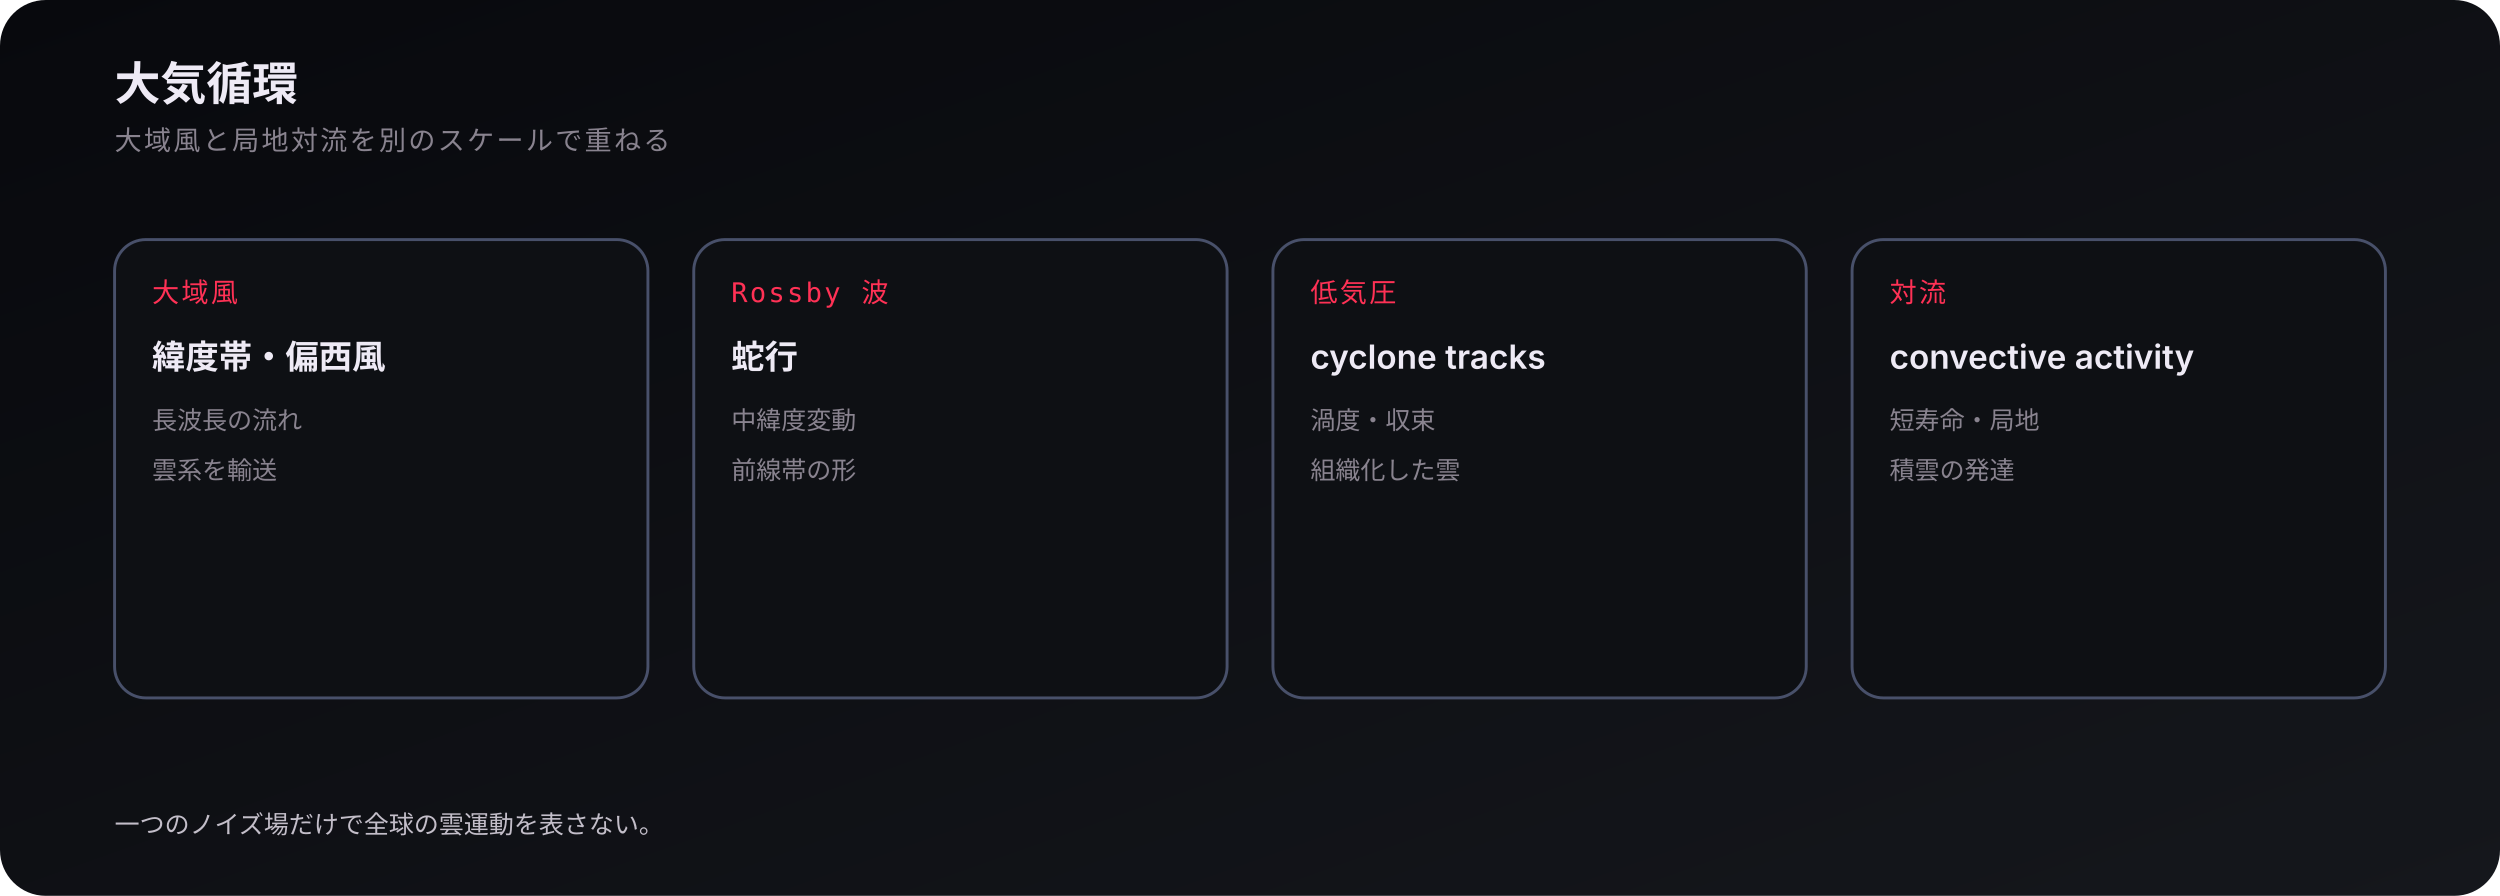
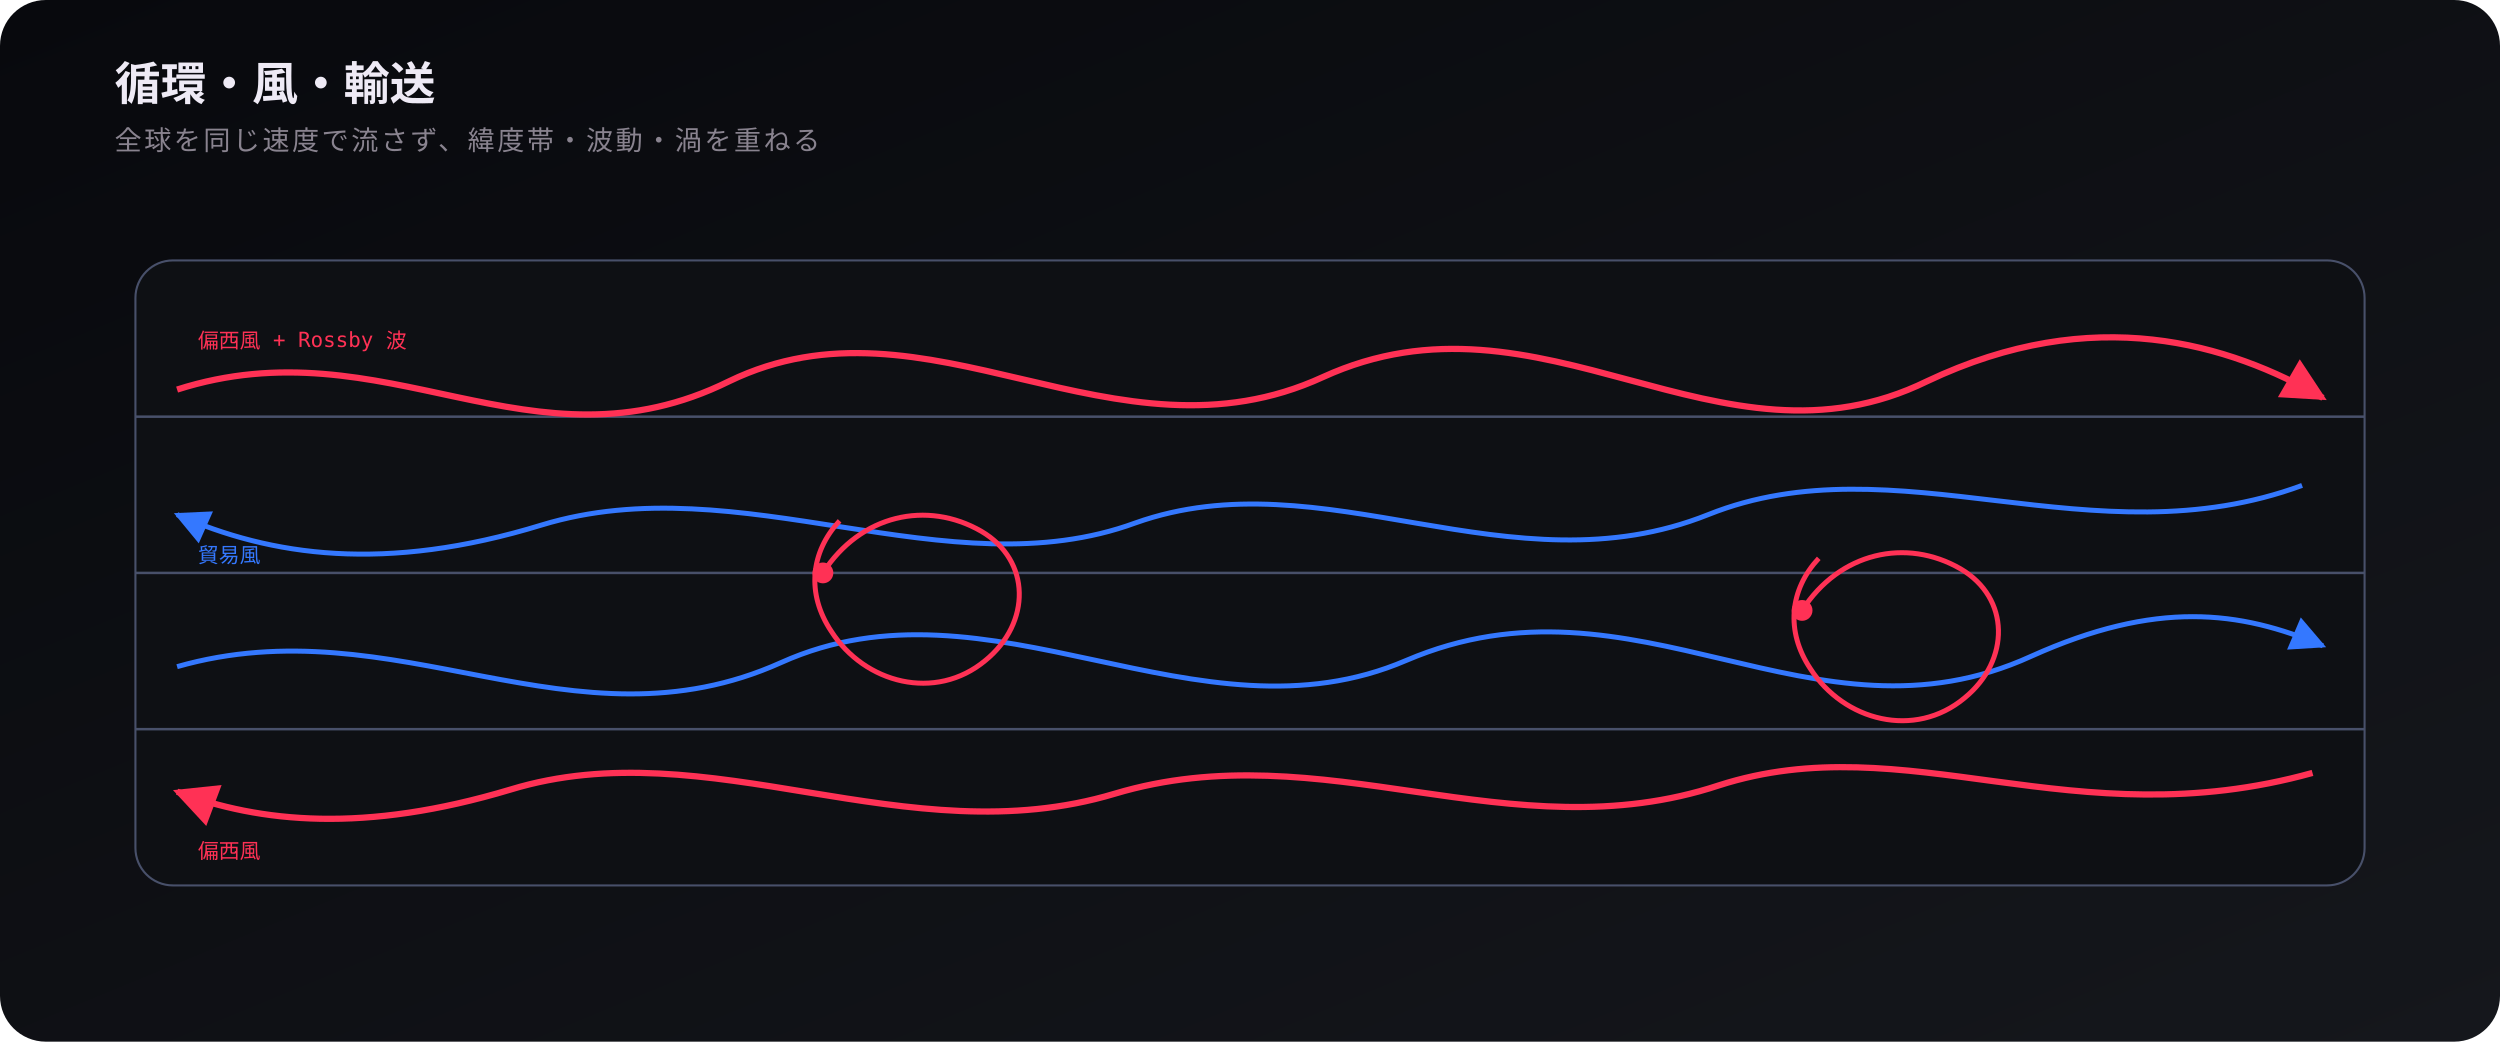
- <svg xmlns="http://www.w3.org/2000/svg" width="1200" height="430" viewBox="0 0 1200 430" role="img">
+ <svg xmlns="http://www.w3.org/2000/svg" width="1200" height="500" viewBox="0 0 1200 500" role="img">
  <defs>
-     <style>.m{font-family:ui-monospace,SFMono-Regular,Menlo,Consolas,"Yu Gothic",monospace}.sans{font-family:system-ui,-apple-system,"Hiragino Sans","Yu Gothic",sans-serif}.t{fill:#eeeaf5}.b{fill:#c3bec9}.d{fill:#89838f}.a{fill:#ff3155}.box{fill:#0e1014;stroke:#48506a;stroke-width:1.4}.accent{fill:none;stroke:#ff3155;stroke-width:2}.h{font-size:22px;font-weight:700}.k{font-size:13px;letter-spacing:1.1px}.v{font-size:16px;font-weight:600}.sm{font-size:12px}</style>
+     <style>
+ .m{font-family:ui-monospace,SFMono-Regular,Menlo,Consolas,"Yu Gothic",monospace}.s{font-family:system-ui,-apple-system,"Hiragino Sans","Yu Gothic",sans-serif}
+ .t{fill:#eeeaf5}.b{fill:#c3bec9}.d{fill:#89838f}.a{fill:#ff3155}.an{fill:#ff6b82}.sig{fill:#3478ff}
+ .stroke{fill:none;stroke:#89838f;stroke-width:1.6}.soft{fill:none;stroke:#48506a;stroke-width:1.2}.accent{fill:none;stroke:#ff3155;stroke-width:2.4}.blue{fill:none;stroke:#3478ff;stroke-width:2}.dash{stroke-dasharray:8 8}
+ .h{font-size:22px;font-weight:700}.k{font-size:13px;letter-spacing:1.2px}.v{font-size:16px;font-weight:650}.sm{font-size:12px}.xs{font-size:10px}
+ </style>
    <linearGradient id="bg" x1="0" y1="0" x2="1" y2="1">
      <stop stop-color="#08090d" />
      <stop offset="1" stop-color="#15171c" />
    </linearGradient>
-     <marker id="arrR" viewBox="0 0 10 10" refX="9" refY="5" markerWidth="7" markerHeight="7" orient="auto">
+     <radialGradient id="earth" cx=".35" cy=".28" r=".8">
+       <stop stop-color="#d6d6d0" />
+       <stop offset=".55" stop-color="#48506a" />
+       <stop offset="1" stop-color="#161a20" />
+     </radialGradient>
+     <filter id="glow">
+       <feGaussianBlur stdDeviation="5" result="b" />
+       <feMerge>
+         <feMergeNode in="b" />
+         <feMergeNode in="SourceGraphic" />
+       </feMerge>
+     </filter>
+     <marker id="ra" viewBox="0 0 10 10" refX="9" refY="5" markerWidth="7" markerHeight="7" orient="auto">
      <path d="M0 0L10 5 0 10Z" fill="#ff3155" />
    </marker>
+     <marker id="ba" viewBox="0 0 10 10" refX="9" refY="5" markerWidth="7" markerHeight="7" orient="auto">
+       <path d="M0 0L10 5 0 10Z" fill="#3478ff" />
+     </marker>
  </defs>
-   <rect width="1200" height="430" rx="22" fill="url(#bg)" />
-   <text x="55" y="48" class="m t h">大気循環</text>
-   <text x="55" y="72" class="m d k">大域風と局地対流を別のスケールで重ねる</text>
-   <g transform="translate(55.0 115)">
-     <rect width="256.0" height="220" rx="15" class="box" />
-     <text x="18" y="30" class="m a k">大域風</text>
-     <text x="18" y="62" class="sans t v">緯度帯・偏西風</text>
-     <text x="18" y="91" class="m d sm">長波長の流れ</text>
-     <text x="18" y="115" class="m d sm">雲系を輸送</text>
+   <rect width="1200" height="500" rx="22" fill="url(#bg)" />
+   <text x="55" y="48" class="m t h">循環・風・輸送</text>
+   <text x="55" y="72" class="m d k">全球を同じ速度で流さず、緯度帯・波動・渦を重ねる</text>
+   <g transform="translate(65 125)">
+     <rect width="1070" height="300" rx="18" fill="#0e1014" stroke="#48506a" />
+     <path d="M0 75H1070M0 150H1070M0 225H1070" class="soft" />
+     <path d="M20 62C120 30 190 105 285 58C380 12 470 102 570 56C675 8 760 107 860 58C940 20 1005 40 1050 66" fill="none" stroke="#ff3155" stroke-width="3" marker-end="url(#ra)" />
+     <path d="M1040 108C940 145 845 86 755 122C660 160 570 94 480 126C390 159 290 98 195 127C120 150 65 142 20 122" fill="none" stroke="#3478ff" stroke-width="2.4" marker-end="url(#ba)" />
+     <path d="M20 195C125 165 210 238 310 193C410 148 510 235 610 192C720 145 805 238 910 190C970 163 1010 168 1050 185" fill="none" stroke="#3478ff" stroke-width="2.4" marker-end="url(#ba)" />
+     <path d="M1045 246C930 278 850 223 760 252C660 285 570 226 470 256C370 286 275 225 180 254C110 275 60 270 20 255" fill="none" stroke="#ff3155" stroke-width="3" marker-end="url(#ra)" />
+     <g transform="translate(330 150)">
+       <path d="M0 0C18-28 50-35 76-20C100-6 100 24 78 42C54 62 20 53 4 28C-8 10-6-10 8-25" class="accent" />
+       <circle r="5" fill="#ff3155" />
+     </g>
+     <g transform="translate(800 168)">
+       <path d="M0 0C18-28 50-35 76-20C100-6 100 24 78 42C54 62 20 53 4 28C-8 10-6-10 8-25" class="accent" />
+       <circle r="5" fill="#ff3155" />
+     </g>
+     <text x="30" y="42" class="m a xs">偏西風 + Rossby 波</text>
+     <text x="30" y="145" class="m sig xs">貿易風</text>
+     <text x="30" y="287" class="m a xs">偏西風</text>
  </g>
-   <g transform="translate(333.0 115)">
-     <rect width="256.0" height="220" rx="15" class="box" />
-     <text x="18" y="30" class="m a k">Rossby 波</text>
-     <text x="18" y="62" class="sans t v">蛇行</text>
-     <text x="18" y="91" class="m d sm">中緯度変動</text>
-     <text x="18" y="115" class="m d sm">前線帯の形</text>
-   </g>
-   <g transform="translate(611.0 115)">
-     <rect width="256.0" height="220" rx="15" class="box" />
-     <text x="18" y="30" class="m a k">低気圧</text>
-     <text x="18" y="62" class="sans t v">cyclone tracks</text>
-     <text x="18" y="91" class="m d sm">渦度・収束</text>
-     <text x="18" y="115" class="m d sm">組織化した雲</text>
-   </g>
-   <g transform="translate(889.0 115)">
-     <rect width="256.0" height="220" rx="15" class="box" />
-     <text x="18" y="30" class="m a k">対流</text>
-     <text x="18" y="62" class="sans t v">convective activity</text>
-     <text x="18" y="91" class="m d sm">短寿命・局地</text>
-     <text x="18" y="115" class="m d sm">積雲の発達</text>
-   </g>
-   <text x="55" y="400" class="m b sm">一つのノイズ場だけで全球の雲運動を表さない。</text>
</svg>
